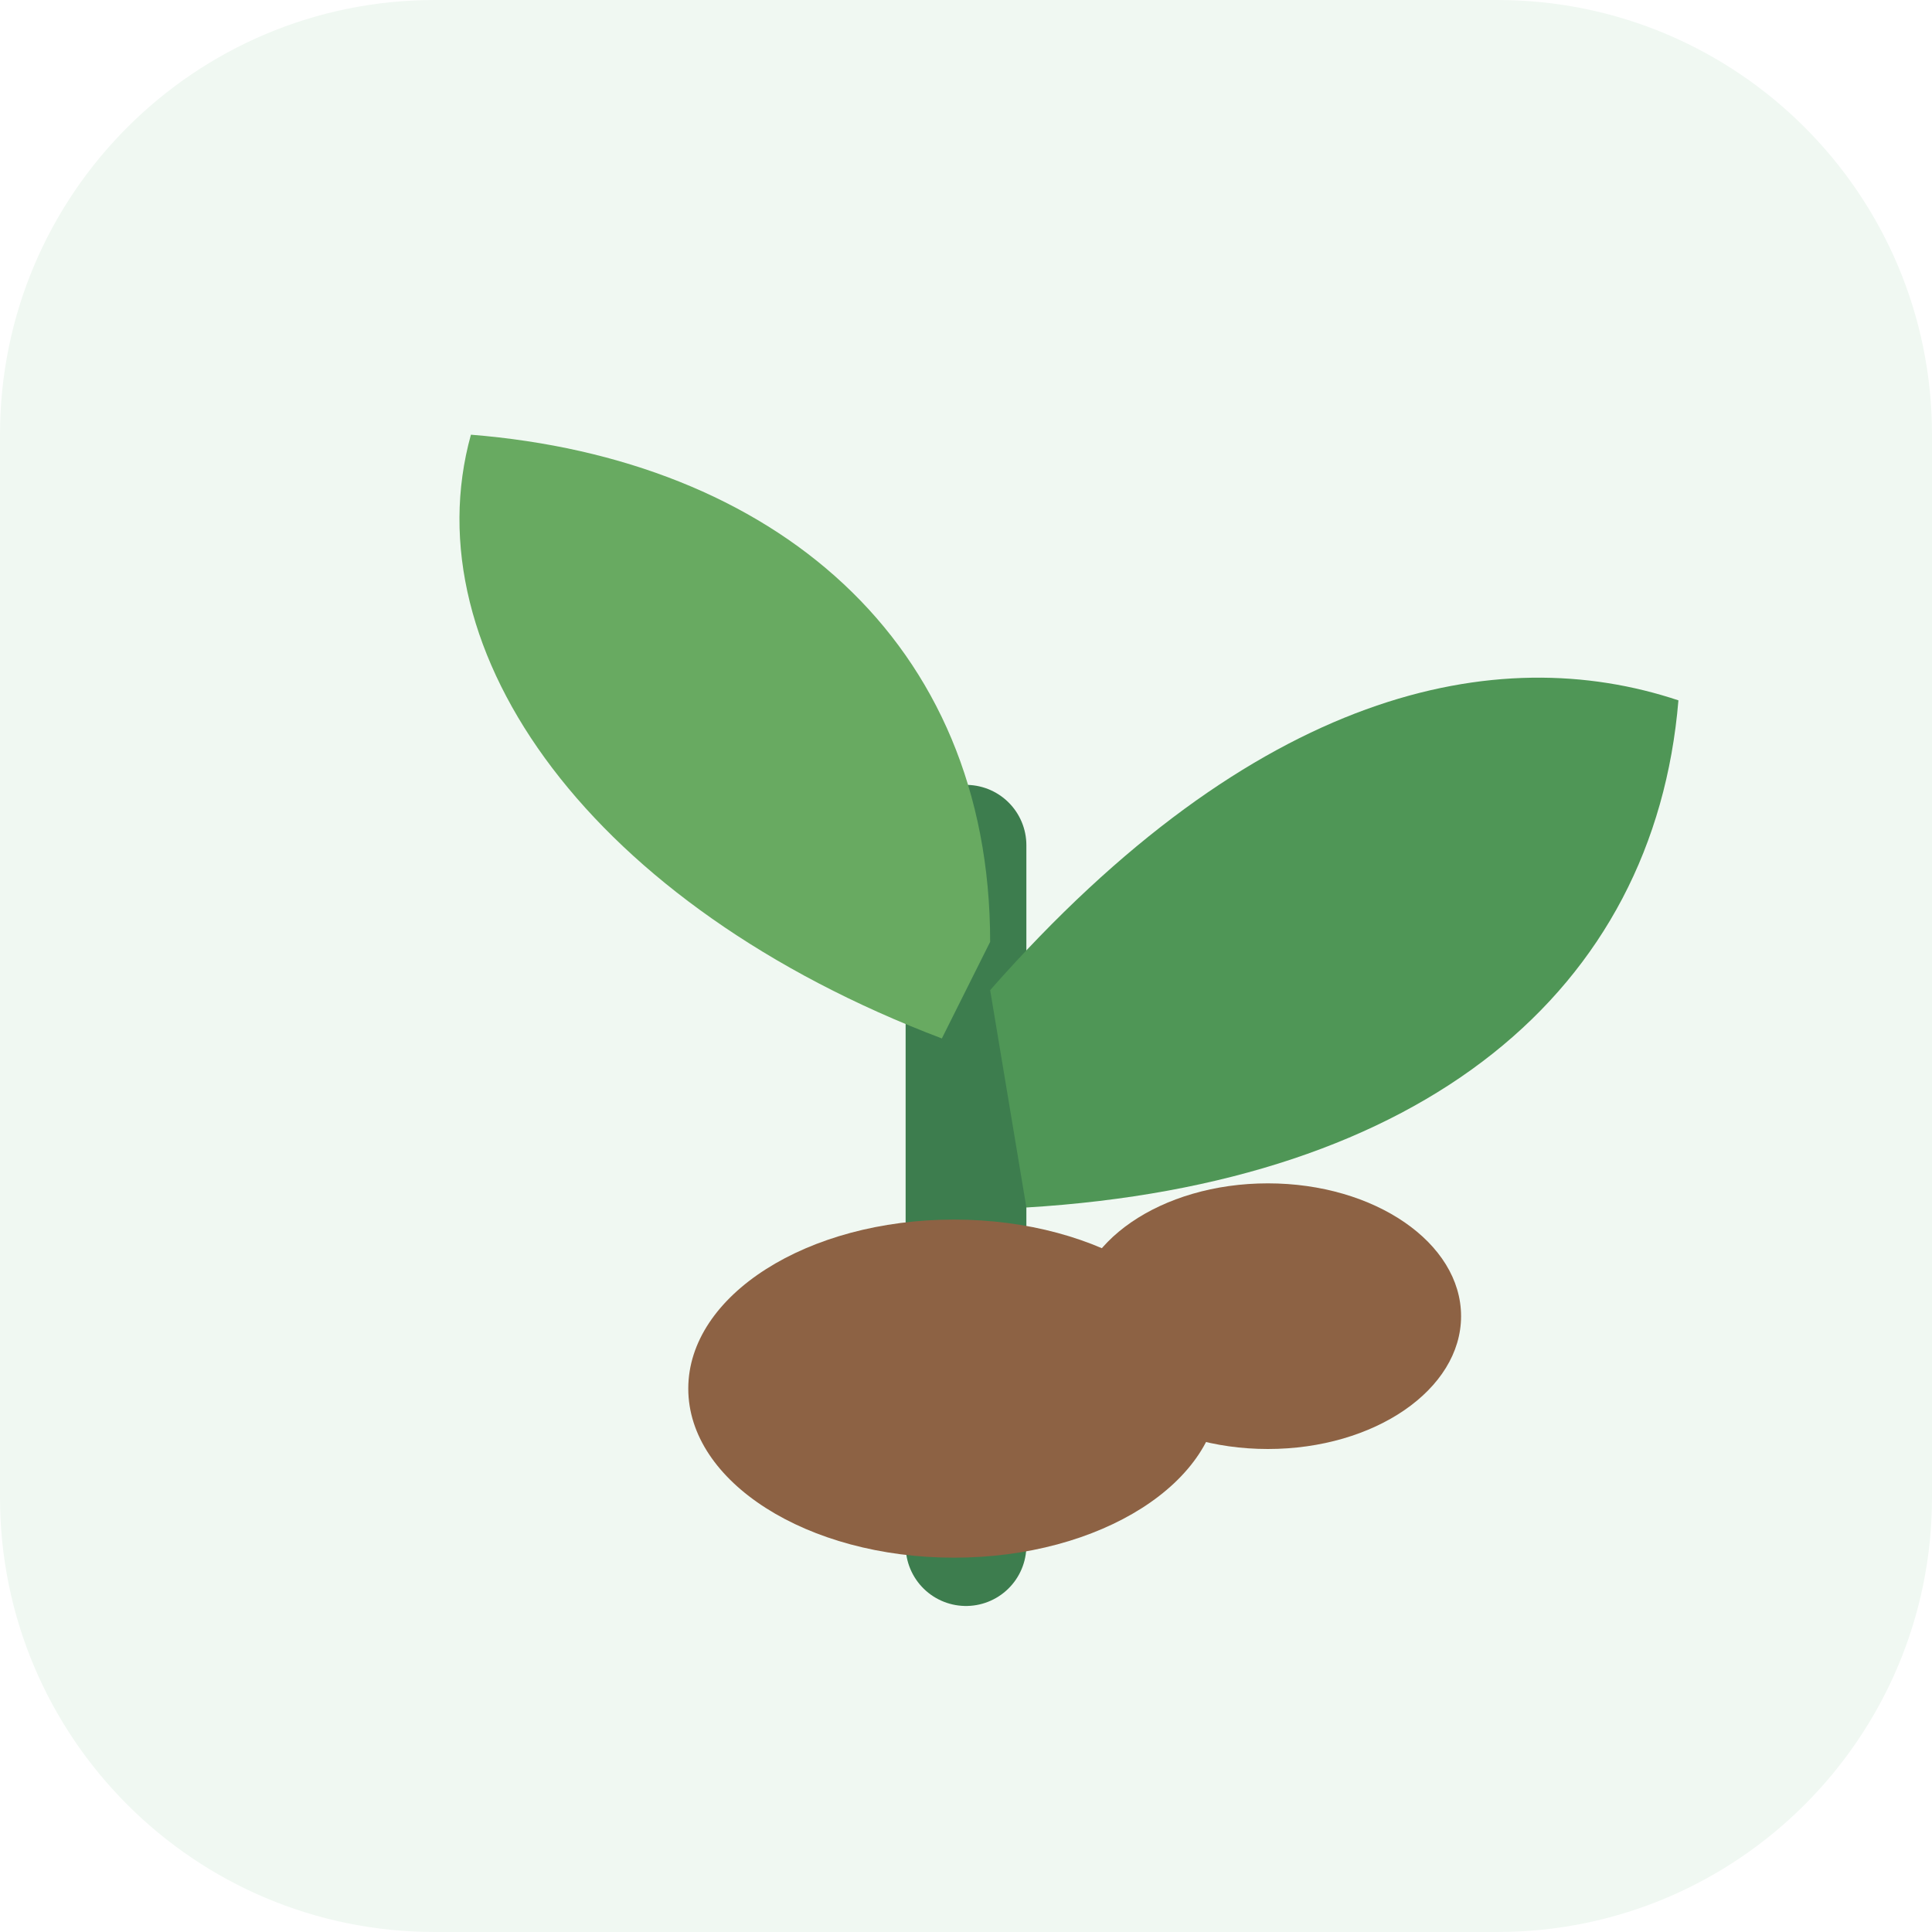
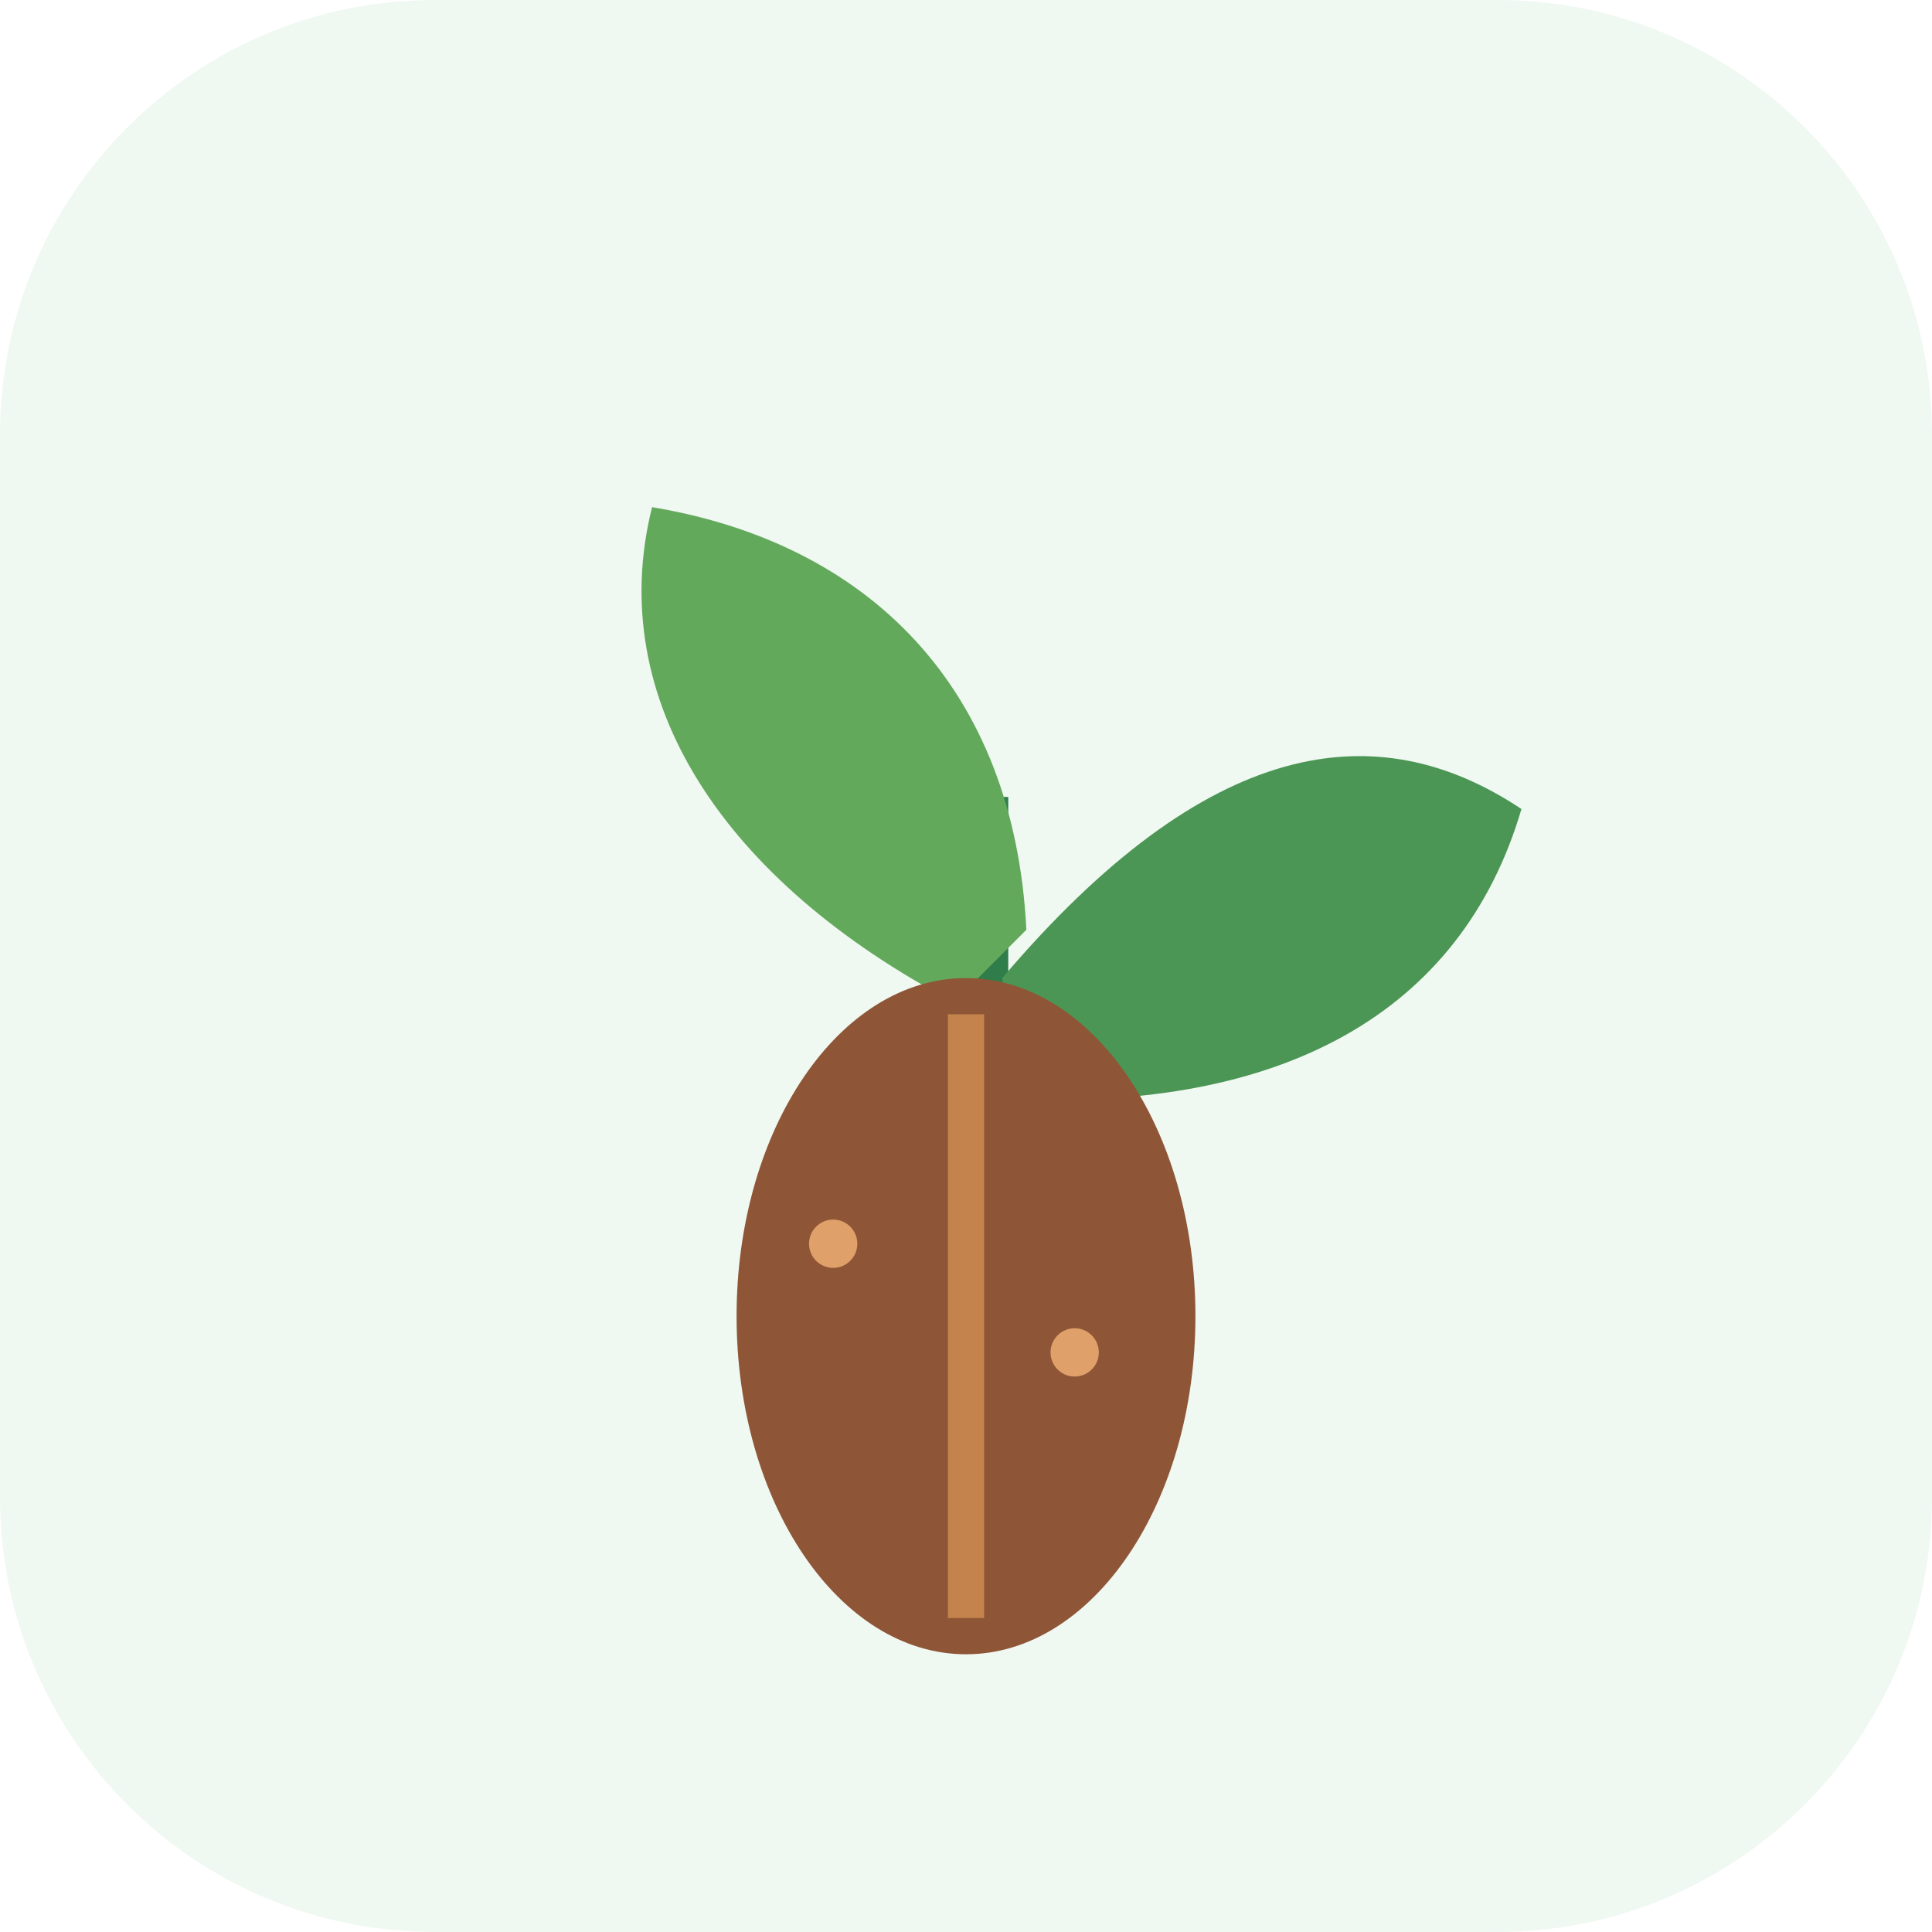
<svg xmlns="http://www.w3.org/2000/svg" viewBox="0 0 160 160">
-   <rect width="160" height="160" rx="36" fill="#f0f8f2" />
-   <path d="M80 128V70" stroke="#3d7d4e" stroke-width="10" stroke-linecap="round" />
-   <path d="M78 86C49 75 34 54 39 36c25 2 43 17 43 42" fill="#68aa61" />
-   <path d="M82 82c22-25 42-29 57-24-2 24-21 40-54 42" fill="#4f9656" />
-   <ellipse cx="79" cy="115" rx="22" ry="14" fill="#8d6244" />
-   <ellipse cx="105" cy="109" rx="16" ry="11" fill="#8d6244" />
+   <rect width="160" height="160" rx="36" fill="#F0F8F2" />
+   <path d="M80 132V66" stroke="#2F7D4A" stroke-width="7" />
+   <path d="M79 83C60 73 50 58 54 42c18 3 30 15 31 35" fill="#63A95B" />
+   <path d="M83 81c17-20 31-22 43-14-5 17-20 25-42 24" fill="#4B9654" />
+   <ellipse cx="80" cy="109" rx="19" ry="28" fill="#8E5637" />
+   <path d="M80 84v50" stroke="#C4834C" stroke-width="3" />
+   <circle cx="69" cy="103" r="2" fill="#E0A06A" />
+   <circle cx="89" cy="112" r="2" fill="#E0A06A" />
</svg>
